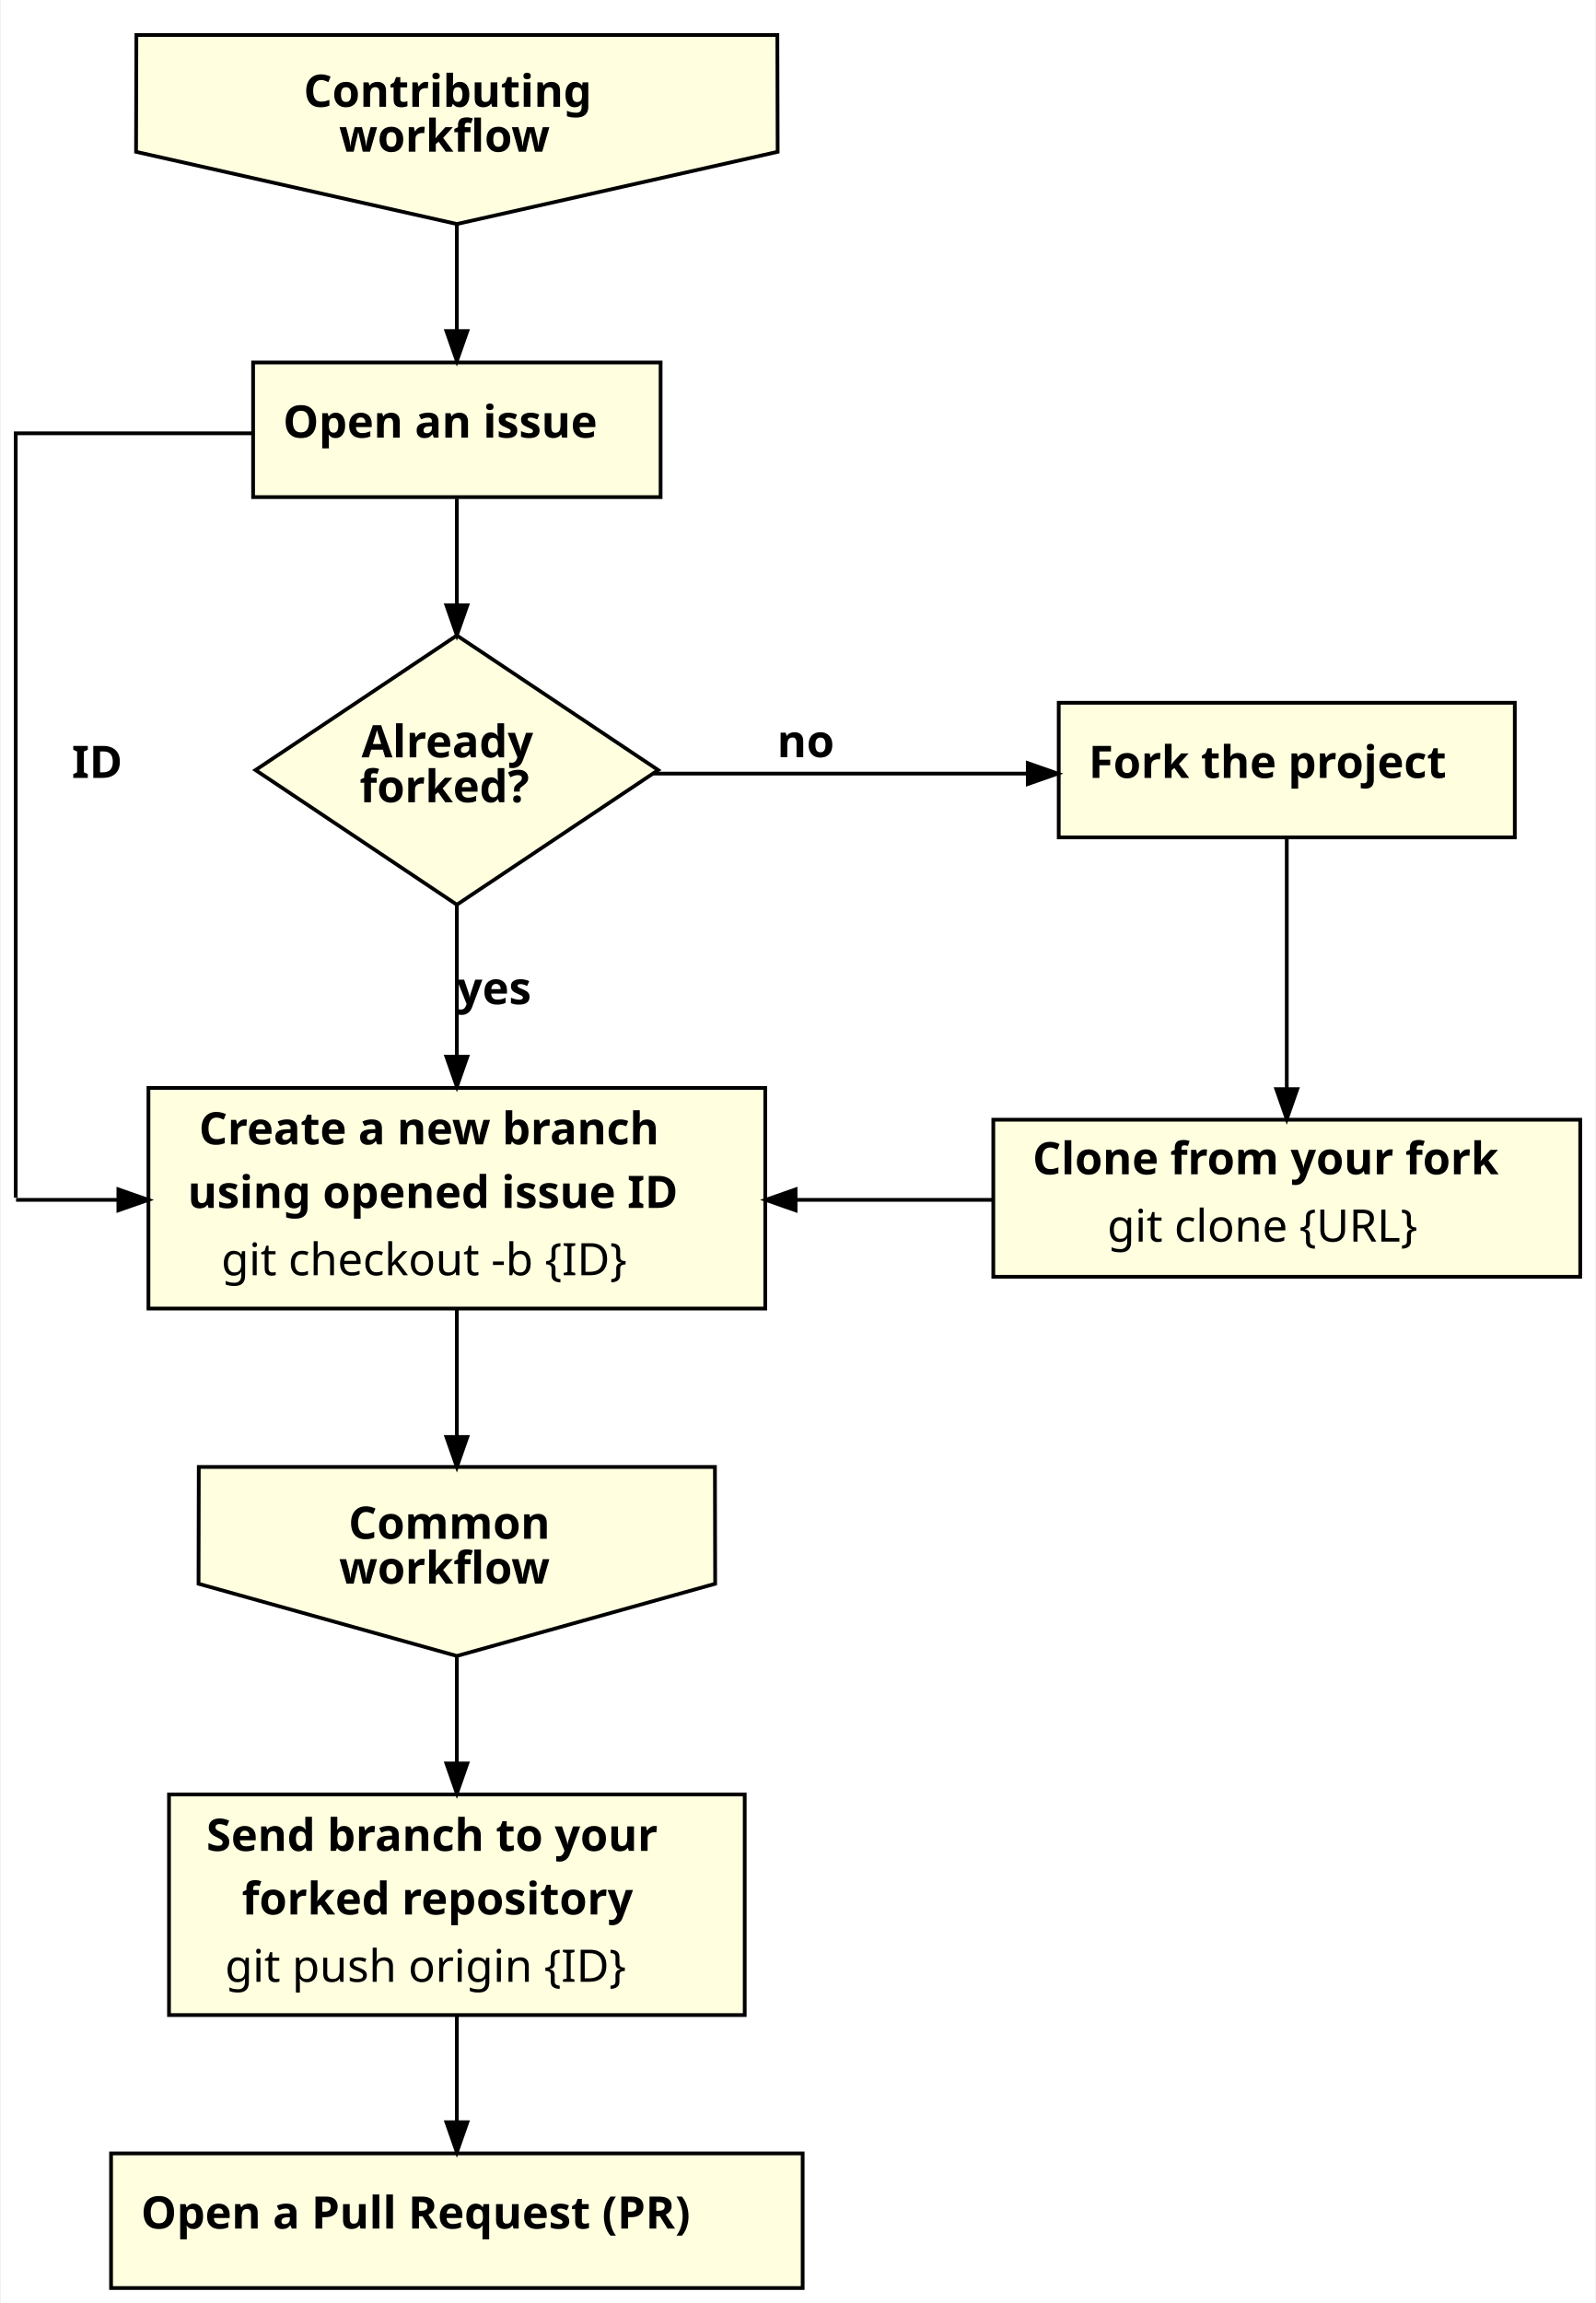
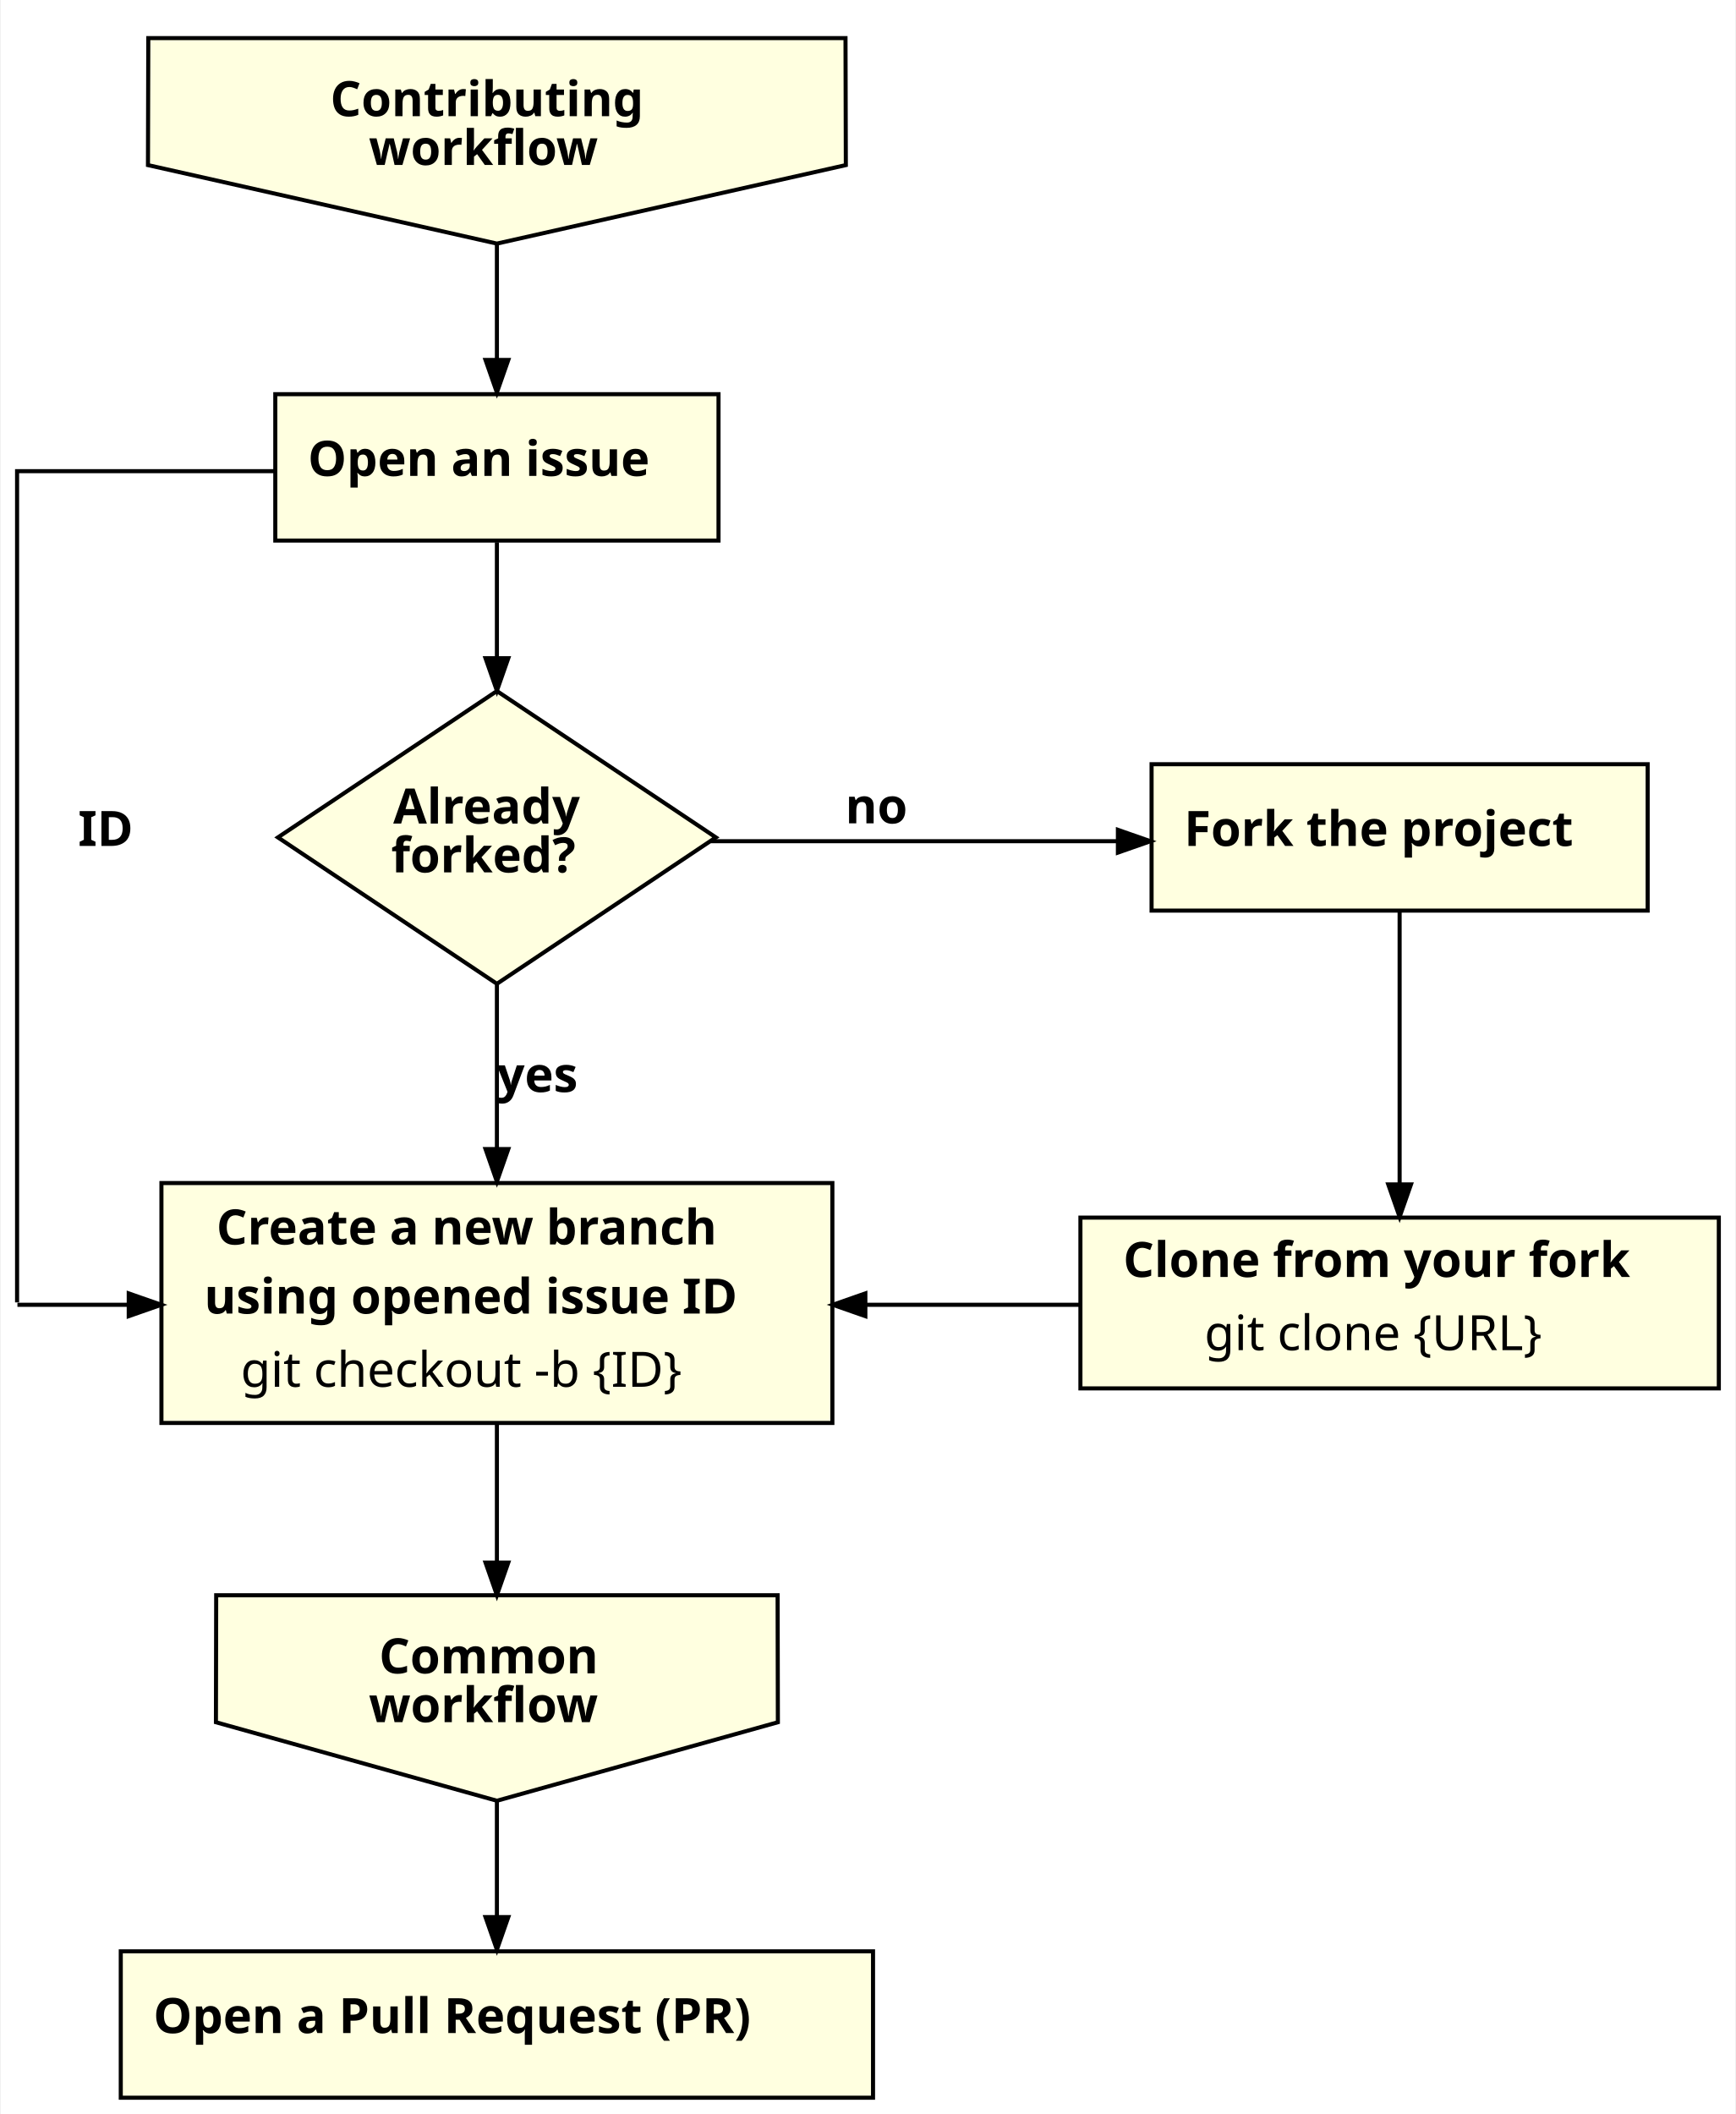
- <svg xmlns="http://www.w3.org/2000/svg" width="427pt" height="616pt" viewBox="0.00 0.00 426.50 615.88">
-   <g id="graph0" class="graph" transform="scale(1 1) rotate(0) translate(4 611.876)">
-     <polygon fill="white" stroke="none" points="-4,4 -4,-611.876 422.5,-611.876 422.5,4 -4,4" />
+ <svg xmlns="http://www.w3.org/2000/svg" width="427pt" height="520pt" viewBox="0.00 0.00 426.50 519.88">
+   <g id="graph0" class="graph" transform="scale(1 1) rotate(0) translate(4 515.876)">
+     <polygon fill="white" stroke="none" points="-4,4 -4,-515.876 422.5,-515.876 422.5,4 -4,4" />
    <g id="node9" class="node">
-       <polygon fill="lightyellow" stroke="black" points="200.5,-320.938 35.5,-320.938 35.5,-261.938 200.5,-261.938 200.5,-320.938" />
-       <text text-anchor="start" x="49" y="-305.838" font-family="Verdana" font-weight="bold" font-size="12.00">Create a new branch</text>
-       <text text-anchor="start" x="46" y="-288.838" font-family="Verdana" font-weight="bold" font-size="12.00">using opened issue ID</text>
-       <text text-anchor="start" x="55" y="-270.838" font-family="Verdana" font-size="12.00">git checkout -b {ID}</text>
+       <polygon fill="lightyellow" stroke="black" points="200.5,-224.938 35.5,-224.938 35.5,-165.938 200.5,-165.938 200.5,-224.938" />
+       <text text-anchor="start" x="49" y="-209.838" font-family="Verdana" font-weight="bold" font-size="12.00">Create a new branch</text>
+       <text text-anchor="start" x="46" y="-192.838" font-family="Verdana" font-weight="bold" font-size="12.00">using opened issue ID</text>
+       <text text-anchor="start" x="55" y="-174.838" font-family="Verdana" font-size="12.00">git checkout -b {ID}</text>
    </g>
    <g id="edge6" class="edge">
-       <path fill="none" stroke="black" d="M0.086,-291C0.086,-291 27.459,-291 27.459,-291" />
-       <polygon fill="black" stroke="black" points="27.459,-293.8 35.459,-291 27.459,-288.2 27.459,-293.8" />
+       <path fill="none" stroke="black" d="M0.086,-195C0.086,-195 27.459,-195 27.459,-195" />
+       <polygon fill="black" stroke="black" points="27.459,-197.8 35.459,-195 27.459,-192.2 27.459,-197.8" />
    </g>
    <g id="node2" class="node">
-       <polygon fill="lightyellow" stroke="black" points="32.189,-571.274 118,-551.969 203.811,-571.274 203.73,-602.509 32.27,-602.509 32.189,-571.274" />
-       <text text-anchor="start" x="77" y="-583.307" font-family="Verdana" font-weight="bold" font-size="12.00">Contributing</text>
-       <text text-anchor="start" x="86.5" y="-571.307" font-family="Verdana" font-weight="bold" font-size="12.00">workflow</text>
+       <polygon fill="lightyellow" stroke="black" points="32.189,-475.274 118,-455.969 203.811,-475.274 203.73,-506.509 32.27,-506.509 32.189,-475.274" />
+       <text text-anchor="start" x="77" y="-487.307" font-family="Verdana" font-weight="bold" font-size="12.00">Contributing</text>
+       <text text-anchor="start" x="86.5" y="-475.307" font-family="Verdana" font-weight="bold" font-size="12.00">workflow</text>
    </g>
    <g id="node4" class="node">
-       <polygon fill="lightyellow" stroke="black" points="172.5,-514.938 63.5,-514.938 63.5,-478.938 172.5,-478.938 172.5,-514.938" />
-       <text text-anchor="start" x="71.5" y="-494.838" font-family="Verdana" font-weight="bold" font-size="12.00">Open an issue</text>
+       <polygon fill="lightyellow" stroke="black" points="172.5,-418.938 63.5,-418.938 63.5,-382.938 172.5,-382.938 172.5,-418.938" />
+       <text text-anchor="start" x="71.5" y="-398.838" font-family="Verdana" font-weight="bold" font-size="12.00">Open an issue</text>
    </g>
    <g id="edge1" class="edge">
-       <path fill="none" stroke="black" d="M118,-551.818C118,-551.818 118,-523.352 118,-523.352" />
-       <polygon fill="black" stroke="black" points="120.8,-523.352 118,-515.352 115.2,-523.352 120.8,-523.352" />
+       <path fill="none" stroke="black" d="M118,-455.818C118,-455.818 118,-427.352 118,-427.352" />
+       <polygon fill="black" stroke="black" points="120.8,-427.352 118,-419.352 115.2,-427.352 120.8,-427.352" />
    </g>
    <g id="node3" class="node">
-       <polygon fill="lightyellow" stroke="black" points="48.903,-188.336 118,-169.031 187.097,-188.336 187.033,-219.571 48.967,-219.571 48.903,-188.336" />
-       <text text-anchor="start" x="89" y="-200.369" font-family="Verdana" font-weight="bold" font-size="12.00">Common</text>
-       <text text-anchor="start" x="86.5" y="-188.369" font-family="Verdana" font-weight="bold" font-size="12.00">workflow</text>
-     </g>
-     <g id="node10" class="node">
-       <polygon fill="lightyellow" stroke="black" points="195,-132 41,-132 41,-73 195,-73 195,-132" />
-       <text text-anchor="start" x="51" y="-116.9" font-family="Verdana" font-weight="bold" font-size="12.00">Send branch to your</text>
-       <text text-anchor="start" x="60.5" y="-99.9" font-family="Verdana" font-weight="bold" font-size="12.00">forked repository</text>
-       <text text-anchor="start" x="56" y="-81.9" font-family="Verdana" font-size="12.00">git push origin {ID}</text>
-     </g>
-     <g id="edge8" class="edge">
-       <path fill="none" stroke="black" d="M118,-168.881C118,-168.881 118,-140.287 118,-140.287" />
-       <polygon fill="black" stroke="black" points="120.8,-140.287 118,-132.287 115.2,-140.287 120.8,-140.287" />
-     </g>
-     <g id="edge5" class="edge">
-       <path fill="none" stroke="black" d="M63.49,-496C32.572,-496 0,-496 0,-496 0,-496 0,-297.781 0,-291.586" />
-       <text text-anchor="start" x="15" y="-403.838" font-family="Verdana" font-weight="bold" font-size="12.00">ID</text>
-     </g>
-     <g id="node7" class="node">
-       <polygon fill="lightyellow" stroke="black" points="118,-441.938 64.147,-405.938 118,-369.938 171.852,-405.938 118,-441.938" />
-       <text text-anchor="start" x="92.5" y="-409.338" font-family="Verdana" font-weight="bold" font-size="12.00">Already</text>
-       <text text-anchor="start" x="92" y="-397.338" font-family="Verdana" font-weight="bold" font-size="12.00">forked?</text>
-     </g>
-     <g id="edge2" class="edge">
-       <path fill="none" stroke="black" d="M118,-478.523C118,-478.523 118,-450.006 118,-450.006" />
-       <polygon fill="black" stroke="black" points="120.8,-450.006 118,-442.006 115.2,-450.006 120.8,-450.006" />
-     </g>
-     <g id="node5" class="node">
-       <polygon fill="lightyellow" stroke="black" points="401,-423.938 279,-423.938 279,-387.938 401,-387.938 401,-423.938" />
-       <text text-anchor="start" x="287" y="-403.838" font-family="Verdana" font-weight="bold" font-size="12.00">Fork the project</text>
-     </g>
-     <g id="node8" class="node">
-       <polygon fill="lightyellow" stroke="black" points="418.5,-312.438 261.5,-312.438 261.5,-270.438 418.5,-270.438 418.5,-312.438" />
-       <text text-anchor="start" x="272" y="-297.838" font-family="Verdana" font-weight="bold" font-size="12.00">Clone from your fork</text>
-       <text text-anchor="start" x="292" y="-279.838" font-family="Verdana" font-size="12.00">git clone {URL}</text>
-     </g>
-     <g id="edge10" class="edge">
-       <path fill="none" stroke="black" d="M340,-387.795C340,-387.795 340,-320.608 340,-320.608" />
-       <polygon fill="black" stroke="black" points="342.8,-320.608 340,-312.608 337.2,-320.608 342.8,-320.608" />
+       <polygon fill="lightyellow" stroke="black" points="48.903,-92.336 118,-73.031 187.097,-92.336 187.033,-123.571 48.967,-123.571 48.903,-92.336" />
+       <text text-anchor="start" x="89" y="-104.369" font-family="Verdana" font-weight="bold" font-size="12.00">Common</text>
+       <text text-anchor="start" x="86.5" y="-92.369" font-family="Verdana" font-weight="bold" font-size="12.00">workflow</text>
    </g>
    <g id="node6" class="node">
      <polygon fill="lightyellow" stroke="black" points="210.5,-36 25.5,-36 25.5,-0 210.5,-0 210.5,-36" />
      <text text-anchor="start" x="33.5" y="-15.9" font-family="Verdana" font-weight="bold" font-size="12.00">Open a Pull Request (PR)</text>
    </g>
+     <g id="edge8" class="edge">
+       <path fill="none" stroke="black" d="M118,-72.879C118,-72.879 118,-44.413 118,-44.413" />
+       <polygon fill="black" stroke="black" points="120.8,-44.413 118,-36.413 115.2,-44.414 120.8,-44.413" />
+     </g>
+     <g id="edge5" class="edge">
+       <path fill="none" stroke="black" d="M63.49,-400C32.572,-400 0,-400 0,-400 0,-400 0,-201.781 0,-195.586" />
+       <text text-anchor="start" x="15" y="-307.838" font-family="Verdana" font-weight="bold" font-size="12.00">ID</text>
+     </g>
+     <g id="node7" class="node">
+       <polygon fill="lightyellow" stroke="black" points="118,-345.938 64.147,-309.938 118,-273.938 171.852,-309.938 118,-345.938" />
+       <text text-anchor="start" x="92.5" y="-313.338" font-family="Verdana" font-weight="bold" font-size="12.00">Already</text>
+       <text text-anchor="start" x="92" y="-301.338" font-family="Verdana" font-weight="bold" font-size="12.00">forked?</text>
+     </g>
+     <g id="edge2" class="edge">
+       <path fill="none" stroke="black" d="M118,-382.523C118,-382.523 118,-354.006 118,-354.006" />
+       <polygon fill="black" stroke="black" points="120.8,-354.006 118,-346.006 115.2,-354.006 120.8,-354.006" />
+     </g>
+     <g id="node5" class="node">
+       <polygon fill="lightyellow" stroke="black" points="401,-327.938 279,-327.938 279,-291.938 401,-291.938 401,-327.938" />
+       <text text-anchor="start" x="287" y="-307.838" font-family="Verdana" font-weight="bold" font-size="12.00">Fork the project</text>
+     </g>
+     <g id="node8" class="node">
+       <polygon fill="lightyellow" stroke="black" points="418.5,-216.438 261.5,-216.438 261.5,-174.438 418.5,-174.438 418.5,-216.438" />
+       <text text-anchor="start" x="272" y="-201.838" font-family="Verdana" font-weight="bold" font-size="12.00">Clone from your fork</text>
+       <text text-anchor="start" x="292" y="-183.838" font-family="Verdana" font-size="12.00">git clone {URL}</text>
+     </g>
+     <g id="edge9" class="edge">
+       <path fill="none" stroke="black" d="M340,-291.795C340,-291.795 340,-224.608 340,-224.608" />
+       <polygon fill="black" stroke="black" points="342.8,-224.608 340,-216.608 337.2,-224.608 342.8,-224.608" />
+     </g>
    <g id="edge4" class="edge">
-       <path fill="none" stroke="black" d="M170.611,-405C170.611,-405 270.72,-405 270.72,-405" />
-       <polygon fill="black" stroke="black" points="270.72,-407.8 278.72,-405 270.72,-402.2 270.72,-407.8" />
-       <text text-anchor="start" x="203.665" y="-409.4" font-family="Verdana" font-weight="bold" font-size="12.00">no</text>
+       <path fill="none" stroke="black" d="M170.611,-309C170.611,-309 270.72,-309 270.72,-309" />
+       <polygon fill="black" stroke="black" points="270.72,-311.8 278.72,-309 270.72,-306.2 270.72,-311.8" />
+       <text text-anchor="start" x="203.665" y="-313.4" font-family="Verdana" font-weight="bold" font-size="12.00">no</text>
    </g>
    <g id="edge3" class="edge">
-       <path fill="none" stroke="black" d="M118,-369.71C118,-369.71 118,-329.297 118,-329.297" />
-       <polygon fill="black" stroke="black" points="120.8,-329.297 118,-321.297 115.2,-329.297 120.8,-329.297" />
-       <text text-anchor="start" x="118" y="-343.338" font-family="Verdana" font-weight="bold" font-size="12.00">   yes</text>
+       <path fill="none" stroke="black" d="M118,-273.71C118,-273.71 118,-233.297 118,-233.297" />
+       <polygon fill="black" stroke="black" points="120.8,-233.297 118,-225.297 115.2,-233.297 120.8,-233.297" />
+       <text text-anchor="start" x="118" y="-247.338" font-family="Verdana" font-weight="bold" font-size="12.00">   yes</text>
    </g>
-     <g id="edge11" class="edge">
-       <path fill="none" stroke="black" d="M261.419,-291C261.419,-291 208.612,-291 208.612,-291" />
-       <polygon fill="black" stroke="black" points="208.612,-288.2 200.612,-291 208.612,-293.8 208.612,-288.2" />
+     <g id="edge10" class="edge">
+       <path fill="none" stroke="black" d="M261.419,-195C261.419,-195 208.612,-195 208.612,-195" />
+       <polygon fill="black" stroke="black" points="208.612,-192.2 200.612,-195 208.612,-197.8 208.612,-192.2" />
    </g>
    <g id="edge7" class="edge">
-       <path fill="none" stroke="black" d="M118,-261.807C118,-261.807 118,-227.599 118,-227.599" />
-       <polygon fill="black" stroke="black" points="120.8,-227.599 118,-219.599 115.2,-227.599 120.8,-227.599" />
-     </g>
-     <g id="edge9" class="edge">
-       <path fill="none" stroke="black" d="M118,-72.946C118,-72.946 118,-44.335 118,-44.335" />
-       <polygon fill="black" stroke="black" points="120.8,-44.335 118,-36.335 115.2,-44.335 120.8,-44.335" />
+       <path fill="none" stroke="black" d="M118,-165.807C118,-165.807 118,-131.599 118,-131.599" />
+       <polygon fill="black" stroke="black" points="120.8,-131.599 118,-123.599 115.2,-131.599 120.8,-131.599" />
    </g>
  </g>
</svg>
